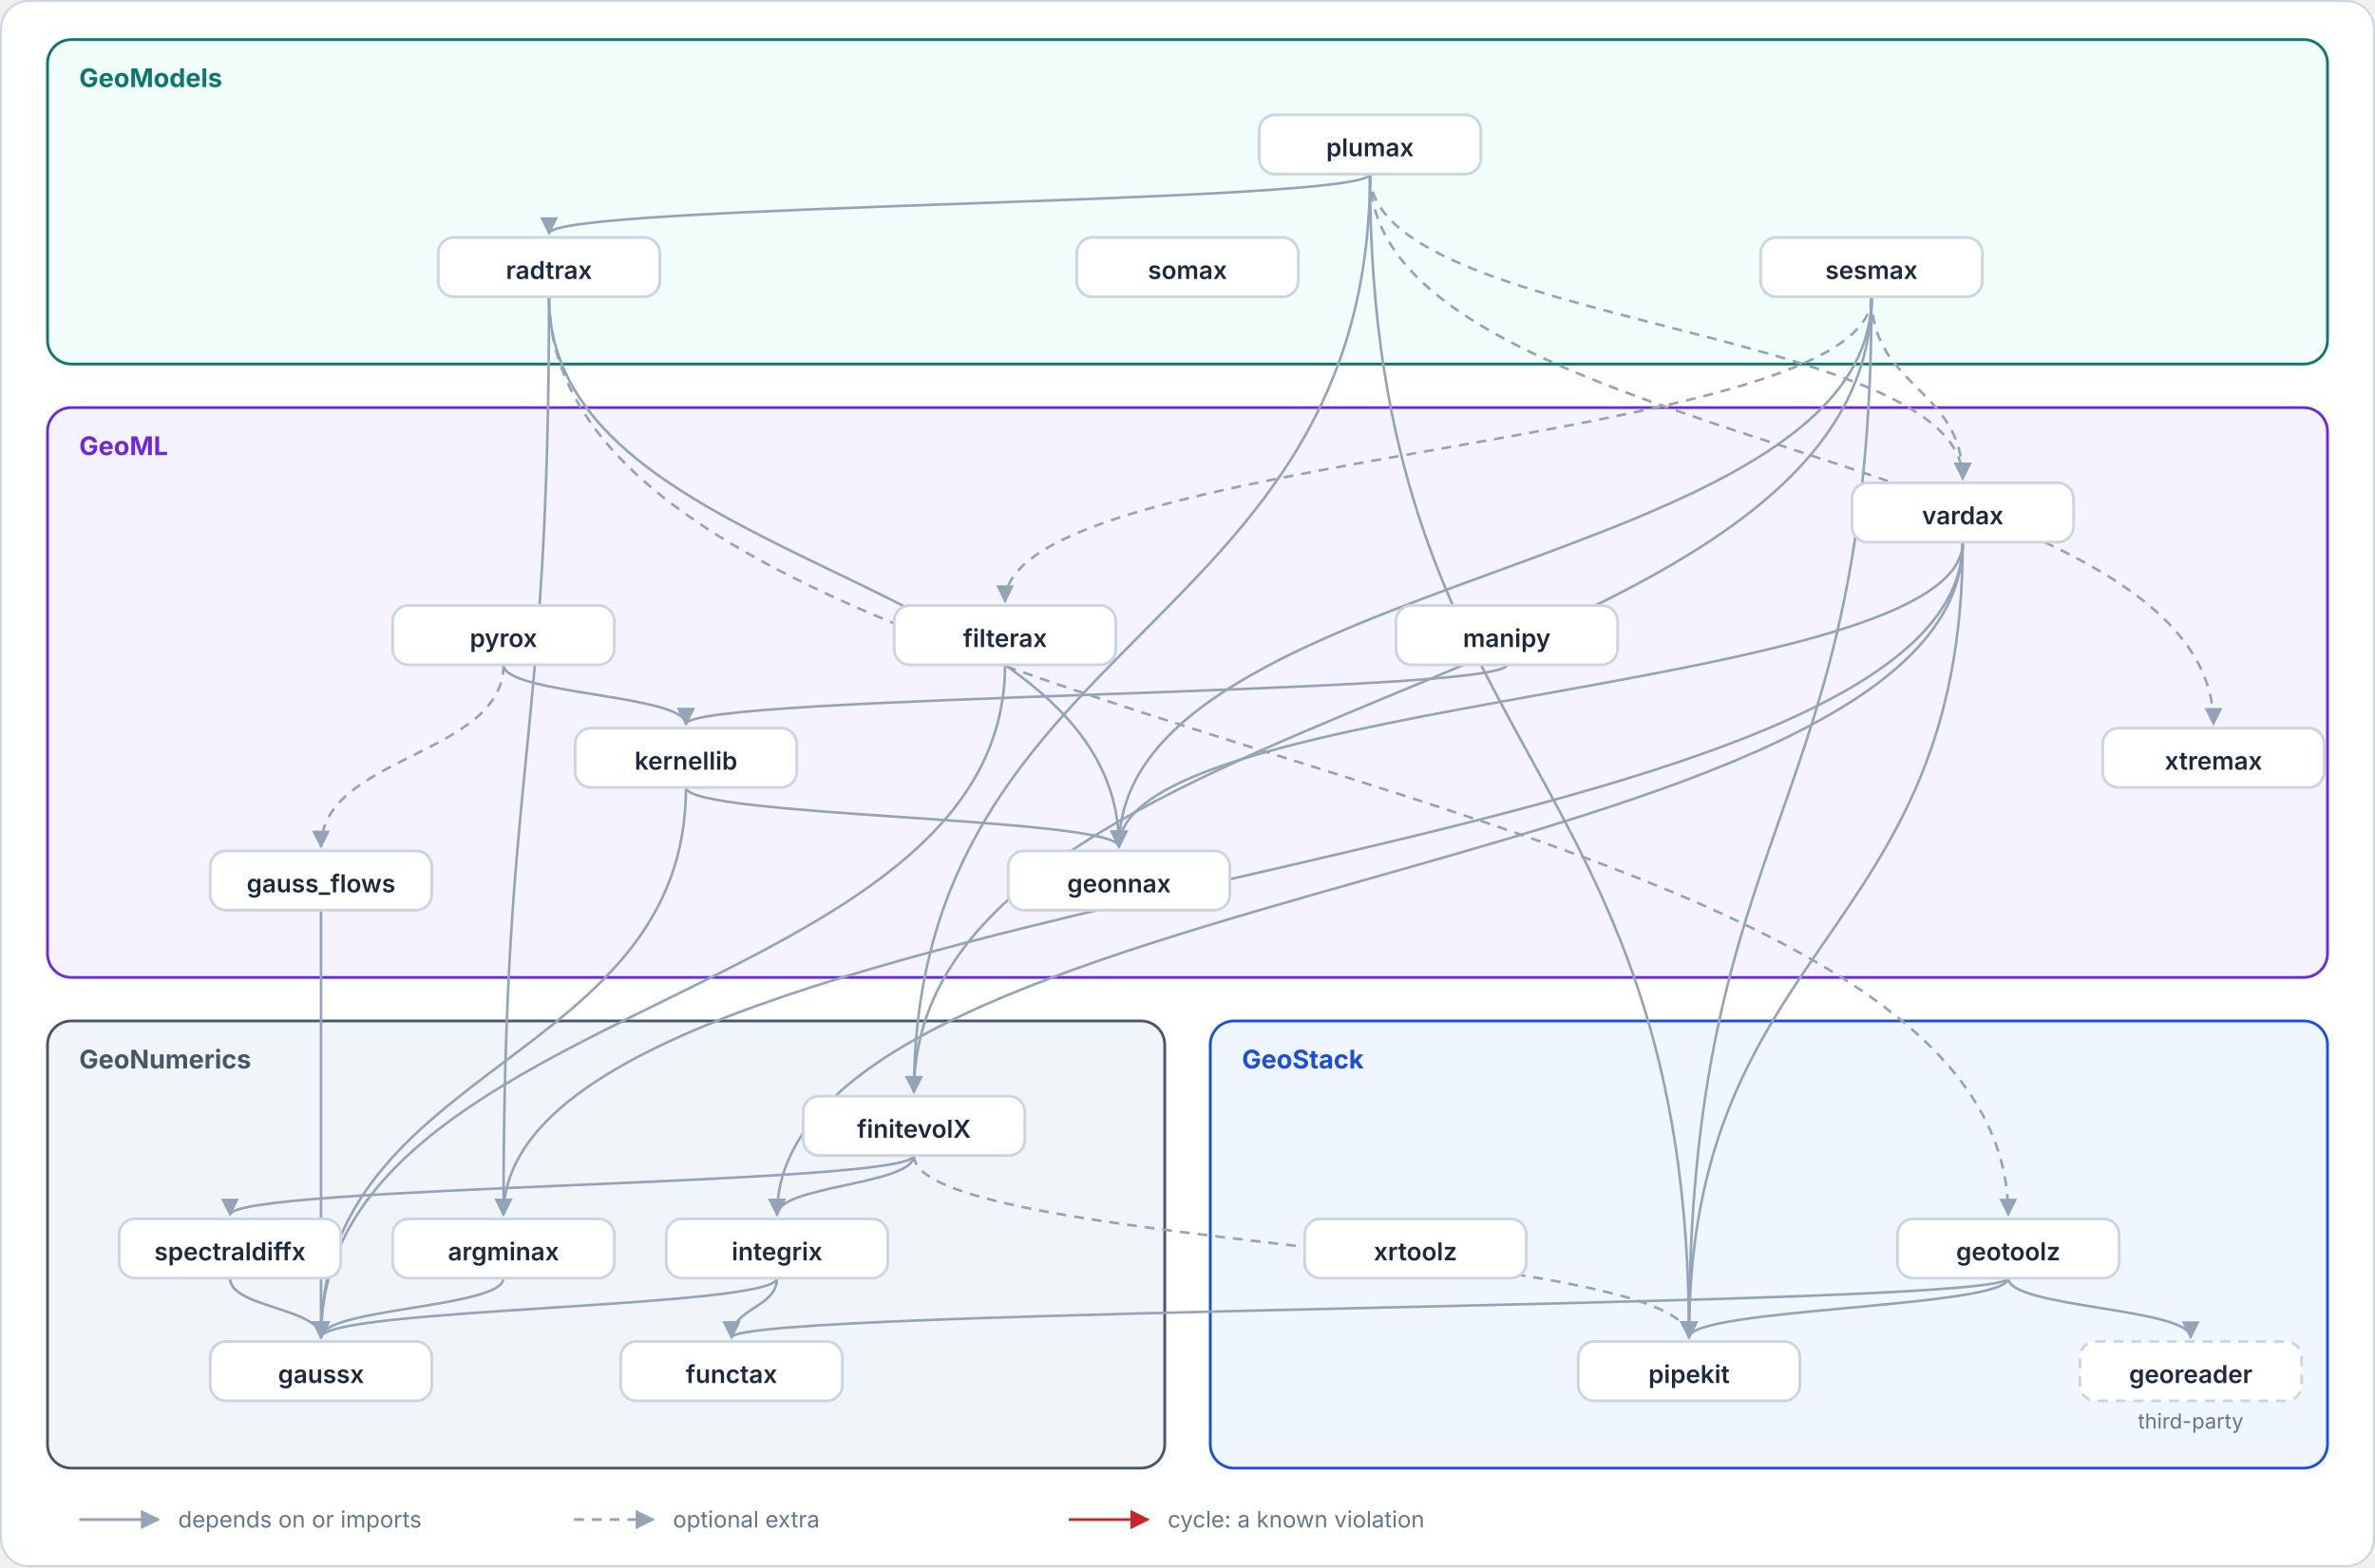
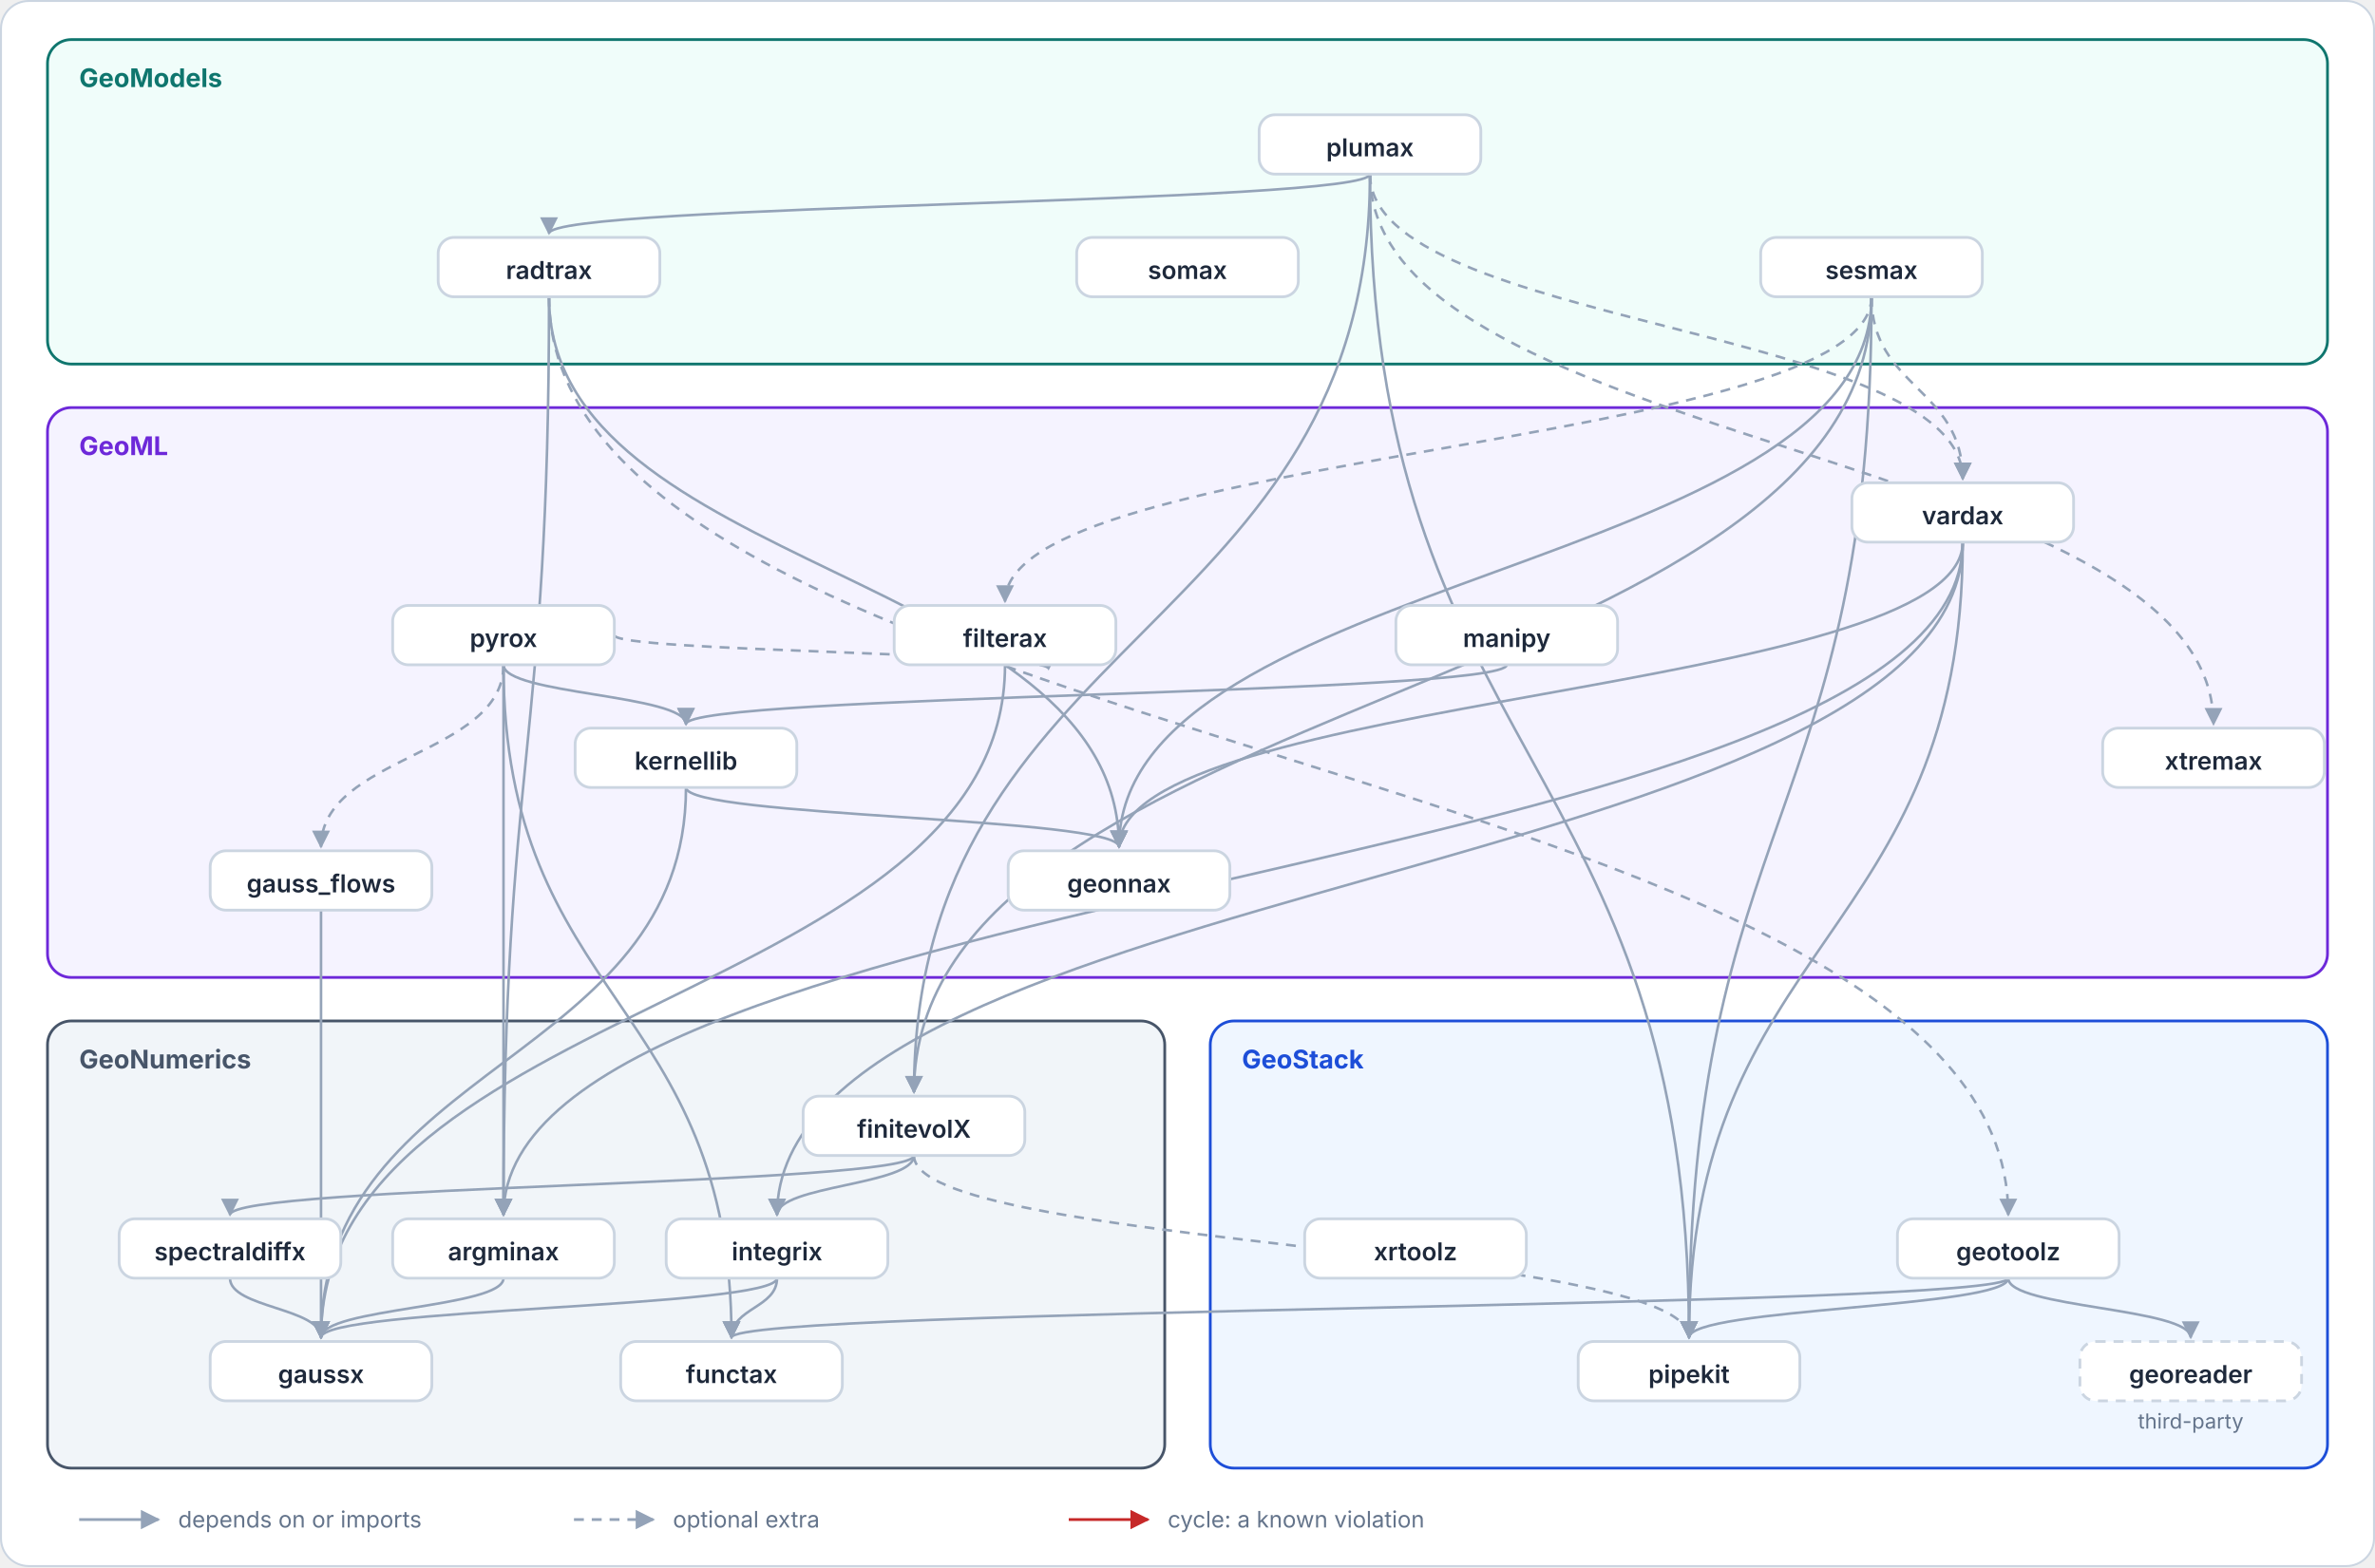
<svg xmlns="http://www.w3.org/2000/svg" viewBox="0 0 1200 792" width="1200" height="792" role="img" aria-label="How the repositories import each other, by layer: imports point down, GeoStack and GeoNumerics sit side by side at the bottom. Solid edges are dependencies or imports, dashed edges optional extras; red edges form a cycle, a known violation. Drawn from the generated graph on the dependency-graph page." font-family="Inter, 'Helvetica Neue', Arial, 'DejaVu Sans', sans-serif">
  <defs>
    <marker id="m94a3b8" viewBox="0 0 10 10" refX="9" refY="5" markerWidth="7" markerHeight="7" orient="auto-start-reverse">
      <path d="M0,0 L10,5 L0,10 z" fill="#94a3b8" />
    </marker>
    <marker id="mc62828" viewBox="0 0 10 10" refX="9" refY="5" markerWidth="7" markerHeight="7" orient="auto-start-reverse">
      <path d="M0,0 L10,5 L0,10 z" fill="#c62828" />
    </marker>
  </defs>
  <rect x="0.5" y="0.5" width="1199" height="791" rx="14" fill="#ffffff" stroke="#cbd5e1" />
  <rect x="24.0" y="20.0" width="1152.0" height="164.0" rx="12" fill="#f0fdfa" stroke="#0f766e" stroke-width="1.4" />
  <text x="40.0" y="44.0" font-size="13" fill="#0f766e" text-anchor="start" font-weight="700">GeoModels</text>
  <rect x="24.0" y="206.0" width="1152.0" height="288.0" rx="12" fill="#f5f3ff" stroke="#6d28d9" stroke-width="1.4" />
  <text x="40.0" y="230.0" font-size="13" fill="#6d28d9" text-anchor="start" font-weight="700">GeoML</text>
  <rect x="24.0" y="516.0" width="564.5" height="226.0" rx="12" fill="#f1f5f9" stroke="#475569" stroke-width="1.4" />
  <text x="40.0" y="540.0" font-size="13" fill="#475569" text-anchor="start" font-weight="700">GeoNumerics</text>
  <rect x="611.5" y="516.0" width="564.5" height="226.0" rx="12" fill="#eff6ff" stroke="#1d4ed8" stroke-width="1.4" />
  <text x="627.5" y="540.0" font-size="13" fill="#1d4ed8" text-anchor="start" font-weight="700">GeoStack</text>
  <path d="M254.4,646.0 C254.4,661.0 162.2,661.0 162.2,676.0" fill="none" stroke="#94a3b8" stroke-width="1.3" marker-end="url(#m94a3b8)" />
  <path d="M507.8,336.0 C507.8,506.0 162.2,506.0 162.2,676.0" fill="none" stroke="#94a3b8" stroke-width="1.3" marker-end="url(#m94a3b8)" />
  <path d="M461.8,584.0 C461.8,599.0 392.6,599.0 392.6,614.0" fill="none" stroke="#94a3b8" stroke-width="1.3" marker-end="url(#m94a3b8)" />
  <path d="M461.8,584.0 C461.8,630.0 853.4,630.0 853.4,676.0" fill="none" stroke="#94a3b8" stroke-width="1.3" stroke-dasharray="5 4" marker-end="url(#m94a3b8)" />
  <path d="M461.8,584.0 C461.8,599.0 116.2,599.0 116.2,614.0" fill="none" stroke="#94a3b8" stroke-width="1.3" marker-end="url(#m94a3b8)" />
  <path d="M162.2,460.0 C162.2,568.0 162.2,568.0 162.2,676.0" fill="none" stroke="#94a3b8" stroke-width="1.3" marker-end="url(#m94a3b8)" />
  <path d="M1014.7,646.0 C1014.7,661.0 369.6,661.0 369.6,676.0" fill="none" stroke="#94a3b8" stroke-width="1.3" marker-end="url(#m94a3b8)" />
  <path d="M1014.7,646.0 C1014.7,661.0 1106.9,661.0 1106.9,676.0" fill="none" stroke="#94a3b8" stroke-width="1.3" marker-end="url(#m94a3b8)" />
  <path d="M1014.7,646.0 C1014.7,661.0 853.4,661.0 853.4,676.0" fill="none" stroke="#94a3b8" stroke-width="1.3" marker-end="url(#m94a3b8)" />
  <path d="M392.6,646.0 C392.6,661.0 369.6,661.0 369.6,676.0" fill="none" stroke="#94a3b8" stroke-width="1.3" marker-end="url(#m94a3b8)" />
  <path d="M392.6,646.0 C392.6,661.0 162.2,661.0 162.2,676.0" fill="none" stroke="#94a3b8" stroke-width="1.3" marker-end="url(#m94a3b8)" />
  <path d="M346.6,398.0 C346.6,537.0 162.2,537.0 162.2,676.0" fill="none" stroke="#94a3b8" stroke-width="1.3" marker-end="url(#m94a3b8)" />
  <path d="M346.6,398.0 C346.6,413.0 565.4,413.0 565.4,428.0" fill="none" stroke="#94a3b8" stroke-width="1.3" marker-end="url(#m94a3b8)" />
  <path d="M761.3,336.0 C761.3,351.0 346.6,351.0 346.6,366.0" fill="none" stroke="#94a3b8" stroke-width="1.3" marker-end="url(#m94a3b8)" />
  <path d="M692.2,88.0 C692.2,320.0 461.8,320.0 461.8,552.0" fill="none" stroke="#94a3b8" stroke-width="1.3" marker-end="url(#m94a3b8)" />
  <path d="M692.2,88.0 C692.2,382.0 853.4,382.0 853.4,676.0" fill="none" stroke="#94a3b8" stroke-width="1.3" marker-end="url(#m94a3b8)" />
  <path d="M692.2,88.0 C692.2,103.0 277.4,103.0 277.4,118.0" fill="none" stroke="#94a3b8" stroke-width="1.3" marker-end="url(#m94a3b8)" />
  <path d="M692.2,88.0 C692.2,165.0 991.7,165.0 991.7,242.0" fill="none" stroke="#94a3b8" stroke-width="1.3" stroke-dasharray="5 4" marker-end="url(#m94a3b8)" />
  <path d="M692.2,88.0 C692.2,227.0 1118.4,227.0 1118.4,366.0" fill="none" stroke="#94a3b8" stroke-width="1.3" stroke-dasharray="5 4" marker-end="url(#m94a3b8)" />
+   <path d="M254.4,336.0 C254.4,475.0 254.4,475.0 254.4,614.0" fill="none" stroke="#94a3b8" stroke-width="1.3" marker-end="url(#m94a3b8)" />
+   <path d="M310.4,321.0 C310.4,329.5 529.8,329.5 529.8,338.0" fill="none" stroke="#94a3b8" stroke-width="1.3" stroke-dasharray="5 4" marker-end="url(#m94a3b8)" />
+   <path d="M254.4,336.0 C254.4,506.0 369.6,506.0 369.6,676.0" fill="none" stroke="#94a3b8" stroke-width="1.3" marker-end="url(#m94a3b8)" />
  <path d="M254.4,336.0 C254.4,382.0 162.2,382.0 162.2,428.0" fill="none" stroke="#94a3b8" stroke-width="1.3" stroke-dasharray="5 4" marker-end="url(#m94a3b8)" />
  <path d="M254.4,336.0 C254.4,351.0 346.6,351.0 346.6,366.0" fill="none" stroke="#94a3b8" stroke-width="1.3" marker-end="url(#m94a3b8)" />
  <path d="M277.4,150.0 C277.4,382.0 254.4,382.0 254.4,614.0" fill="none" stroke="#94a3b8" stroke-width="1.3" marker-end="url(#m94a3b8)" />
  <path d="M277.4,150.0 C277.4,289.0 565.4,289.0 565.4,428.0" fill="none" stroke="#94a3b8" stroke-width="1.3" marker-end="url(#m94a3b8)" />
  <path d="M277.4,150.0 C277.4,382.0 1014.7,382.0 1014.7,614.0" fill="none" stroke="#94a3b8" stroke-width="1.3" stroke-dasharray="5 4" marker-end="url(#m94a3b8)" />
  <path d="M945.6,150.0 C945.6,227.0 507.8,227.0 507.8,304.0" fill="none" stroke="#94a3b8" stroke-width="1.3" stroke-dasharray="5 4" marker-end="url(#m94a3b8)" />
  <path d="M945.6,150.0 C945.6,351.0 461.8,351.0 461.8,552.0" fill="none" stroke="#94a3b8" stroke-width="1.3" marker-end="url(#m94a3b8)" />
  <path d="M945.6,150.0 C945.6,289.0 565.4,289.0 565.4,428.0" fill="none" stroke="#94a3b8" stroke-width="1.3" marker-end="url(#m94a3b8)" />
  <path d="M945.6,150.0 C945.6,413.0 853.4,413.0 853.4,676.0" fill="none" stroke="#94a3b8" stroke-width="1.3" marker-end="url(#m94a3b8)" />
  <path d="M945.6,150.0 C945.6,196.0 991.7,196.0 991.7,242.0" fill="none" stroke="#94a3b8" stroke-width="1.3" stroke-dasharray="5 4" marker-end="url(#m94a3b8)" />
  <path d="M116.2,646.0 C116.2,661.0 162.2,661.0 162.2,676.0" fill="none" stroke="#94a3b8" stroke-width="1.3" marker-end="url(#m94a3b8)" />
  <path d="M991.7,274.0 C991.7,444.0 254.4,444.0 254.4,614.0" fill="none" stroke="#94a3b8" stroke-width="1.3" marker-end="url(#m94a3b8)" />
  <path d="M991.7,274.0 C991.7,351.0 565.4,351.0 565.4,428.0" fill="none" stroke="#94a3b8" stroke-width="1.3" marker-end="url(#m94a3b8)" />
  <path d="M991.7,274.0 C991.7,444.0 392.6,444.0 392.6,614.0" fill="none" stroke="#94a3b8" stroke-width="1.3" marker-end="url(#m94a3b8)" />
  <path d="M991.7,274.0 C991.7,475.0 853.4,475.0 853.4,676.0" fill="none" stroke="#94a3b8" stroke-width="1.3" marker-end="url(#m94a3b8)" />
  <rect x="636.2" y="58.0" width="112.0" height="30.0" rx="8" fill="#ffffff" stroke="#cbd5e1" stroke-width="1.4" />
  <text x="692.2" y="79.0" font-size="12.5" fill="#1e293b" text-anchor="middle" font-weight="600">plumax</text>
  <rect x="221.4" y="120.0" width="112.0" height="30.0" rx="8" fill="#ffffff" stroke="#cbd5e1" stroke-width="1.4" />
  <text x="277.4" y="141.0" font-size="12.5" fill="#1e293b" text-anchor="middle" font-weight="600">radtrax</text>
  <rect x="544.0" y="120.0" width="112.0" height="30.0" rx="8" fill="#ffffff" stroke="#cbd5e1" stroke-width="1.4" />
  <text x="600.0" y="141.0" font-size="12.5" fill="#1e293b" text-anchor="middle" font-weight="600">somax</text>
  <rect x="889.6" y="120.0" width="112.0" height="30.0" rx="8" fill="#ffffff" stroke="#cbd5e1" stroke-width="1.4" />
  <text x="945.6" y="141.0" font-size="12.5" fill="#1e293b" text-anchor="middle" font-weight="600">sesmax</text>
  <rect x="935.7" y="244.0" width="112.0" height="30.0" rx="8" fill="#ffffff" stroke="#cbd5e1" stroke-width="1.4" />
  <text x="991.7" y="265.0" font-size="12.5" fill="#1e293b" text-anchor="middle" font-weight="600">vardax</text>
  <rect x="198.4" y="306.0" width="112.0" height="30.0" rx="8" fill="#ffffff" stroke="#cbd5e1" stroke-width="1.4" />
  <text x="254.4" y="327.0" font-size="12.5" fill="#1e293b" text-anchor="middle" font-weight="600">pyrox</text>
  <rect x="451.8" y="306.0" width="112.0" height="30.0" rx="8" fill="#ffffff" stroke="#cbd5e1" stroke-width="1.4" />
  <text x="507.8" y="327.0" font-size="12.5" fill="#1e293b" text-anchor="middle" font-weight="600">filterax</text>
  <rect x="705.3" y="306.0" width="112.0" height="30.0" rx="8" fill="#ffffff" stroke="#cbd5e1" stroke-width="1.4" />
  <text x="761.3" y="327.0" font-size="12.5" fill="#1e293b" text-anchor="middle" font-weight="600">manipy</text>
  <rect x="290.6" y="368.0" width="112.0" height="30.0" rx="8" fill="#ffffff" stroke="#cbd5e1" stroke-width="1.4" />
  <text x="346.6" y="389.0" font-size="12.5" fill="#1e293b" text-anchor="middle" font-weight="600">kernellib</text>
  <rect x="1062.4" y="368.0" width="112.0" height="30.0" rx="8" fill="#ffffff" stroke="#cbd5e1" stroke-width="1.4" />
  <text x="1118.4" y="389.0" font-size="12.5" fill="#1e293b" text-anchor="middle" font-weight="600">xtremax</text>
  <rect x="106.2" y="430.0" width="112.0" height="30.0" rx="8" fill="#ffffff" stroke="#cbd5e1" stroke-width="1.4" />
  <text x="162.2" y="451.0" font-size="12.5" fill="#1e293b" text-anchor="middle" font-weight="600">gauss_flows</text>
  <rect x="509.4" y="430.0" width="112.0" height="30.0" rx="8" fill="#ffffff" stroke="#cbd5e1" stroke-width="1.4" />
  <text x="565.4" y="451.0" font-size="12.5" fill="#1e293b" text-anchor="middle" font-weight="600">geonnax</text>
  <rect x="405.8" y="554.0" width="112.0" height="30.0" rx="8" fill="#ffffff" stroke="#cbd5e1" stroke-width="1.4" />
  <text x="461.8" y="575.0" font-size="12.5" fill="#1e293b" text-anchor="middle" font-weight="600">finitevolX</text>
  <rect x="60.2" y="616.0" width="112.0" height="30.0" rx="8" fill="#ffffff" stroke="#cbd5e1" stroke-width="1.4" />
  <text x="116.2" y="637.0" font-size="12.5" fill="#1e293b" text-anchor="middle" font-weight="600">spectraldiffx</text>
  <rect x="198.4" y="616.0" width="112.0" height="30.0" rx="8" fill="#ffffff" stroke="#cbd5e1" stroke-width="1.4" />
  <text x="254.4" y="637.0" font-size="12.5" fill="#1e293b" text-anchor="middle" font-weight="600">argminax</text>
  <rect x="336.6" y="616.0" width="112.0" height="30.0" rx="8" fill="#ffffff" stroke="#cbd5e1" stroke-width="1.4" />
  <text x="392.6" y="637.0" font-size="12.5" fill="#1e293b" text-anchor="middle" font-weight="600">integrix</text>
  <rect x="106.2" y="678.0" width="112.0" height="30.0" rx="8" fill="#ffffff" stroke="#cbd5e1" stroke-width="1.4" />
  <text x="162.2" y="699.0" font-size="12.5" fill="#1e293b" text-anchor="middle" font-weight="600">gaussx</text>
  <rect x="313.6" y="678.0" width="112.0" height="30.0" rx="8" fill="#ffffff" stroke="#cbd5e1" stroke-width="1.4" />
  <text x="369.6" y="699.0" font-size="12.5" fill="#1e293b" text-anchor="middle" font-weight="600">functax</text>
  <rect x="659.2" y="616.0" width="112.0" height="30.0" rx="8" fill="#ffffff" stroke="#cbd5e1" stroke-width="1.4" />
  <text x="715.2" y="637.0" font-size="12.5" fill="#1e293b" text-anchor="middle" font-weight="600">xrtoolz</text>
  <rect x="958.7" y="616.0" width="112.0" height="30.0" rx="8" fill="#ffffff" stroke="#cbd5e1" stroke-width="1.4" />
  <text x="1014.7" y="637.0" font-size="12.5" fill="#1e293b" text-anchor="middle" font-weight="600">geotoolz</text>
  <rect x="797.4" y="678.0" width="112.0" height="30.0" rx="8" fill="#ffffff" stroke="#cbd5e1" stroke-width="1.4" />
  <text x="853.4" y="699.0" font-size="12.5" fill="#1e293b" text-anchor="middle" font-weight="600">pipekit</text>
  <rect x="1050.9" y="678.0" width="112.0" height="30.0" rx="8" fill="#ffffff" stroke="#cbd5e1" stroke-width="1.4" stroke-dasharray="5 4" />
  <text x="1106.9" y="699.0" font-size="12.5" fill="#1e293b" text-anchor="middle" font-weight="600">georeader</text>
  <text x="1106.9" y="722.0" font-size="10.5" fill="#64748b" text-anchor="middle" font-weight="400">third-party</text>
  <path d="M40.0,768.0 L80.0,768.0" fill="none" stroke="#94a3b8" stroke-width="1.4" stroke-linejoin="round" marker-end="url(#m94a3b8)" />
  <text x="90.0" y="772.0" font-size="11.5" fill="#64748b" text-anchor="start" font-weight="400">depends on or imports</text>
  <path d="M290.0,768.0 L330.0,768.0" fill="none" stroke="#94a3b8" stroke-width="1.4" stroke-linejoin="round" stroke-dasharray="5 4" marker-end="url(#m94a3b8)" />
  <text x="340.0" y="772.0" font-size="11.5" fill="#64748b" text-anchor="start" font-weight="400">optional extra</text>
  <path d="M540.0,768.0 L580.0,768.0" fill="none" stroke="#c62828" stroke-width="1.4" stroke-linejoin="round" marker-end="url(#mc62828)" />
  <text x="590.0" y="772.0" font-size="11.5" fill="#64748b" text-anchor="start" font-weight="400">cycle: a known violation</text>
</svg>
